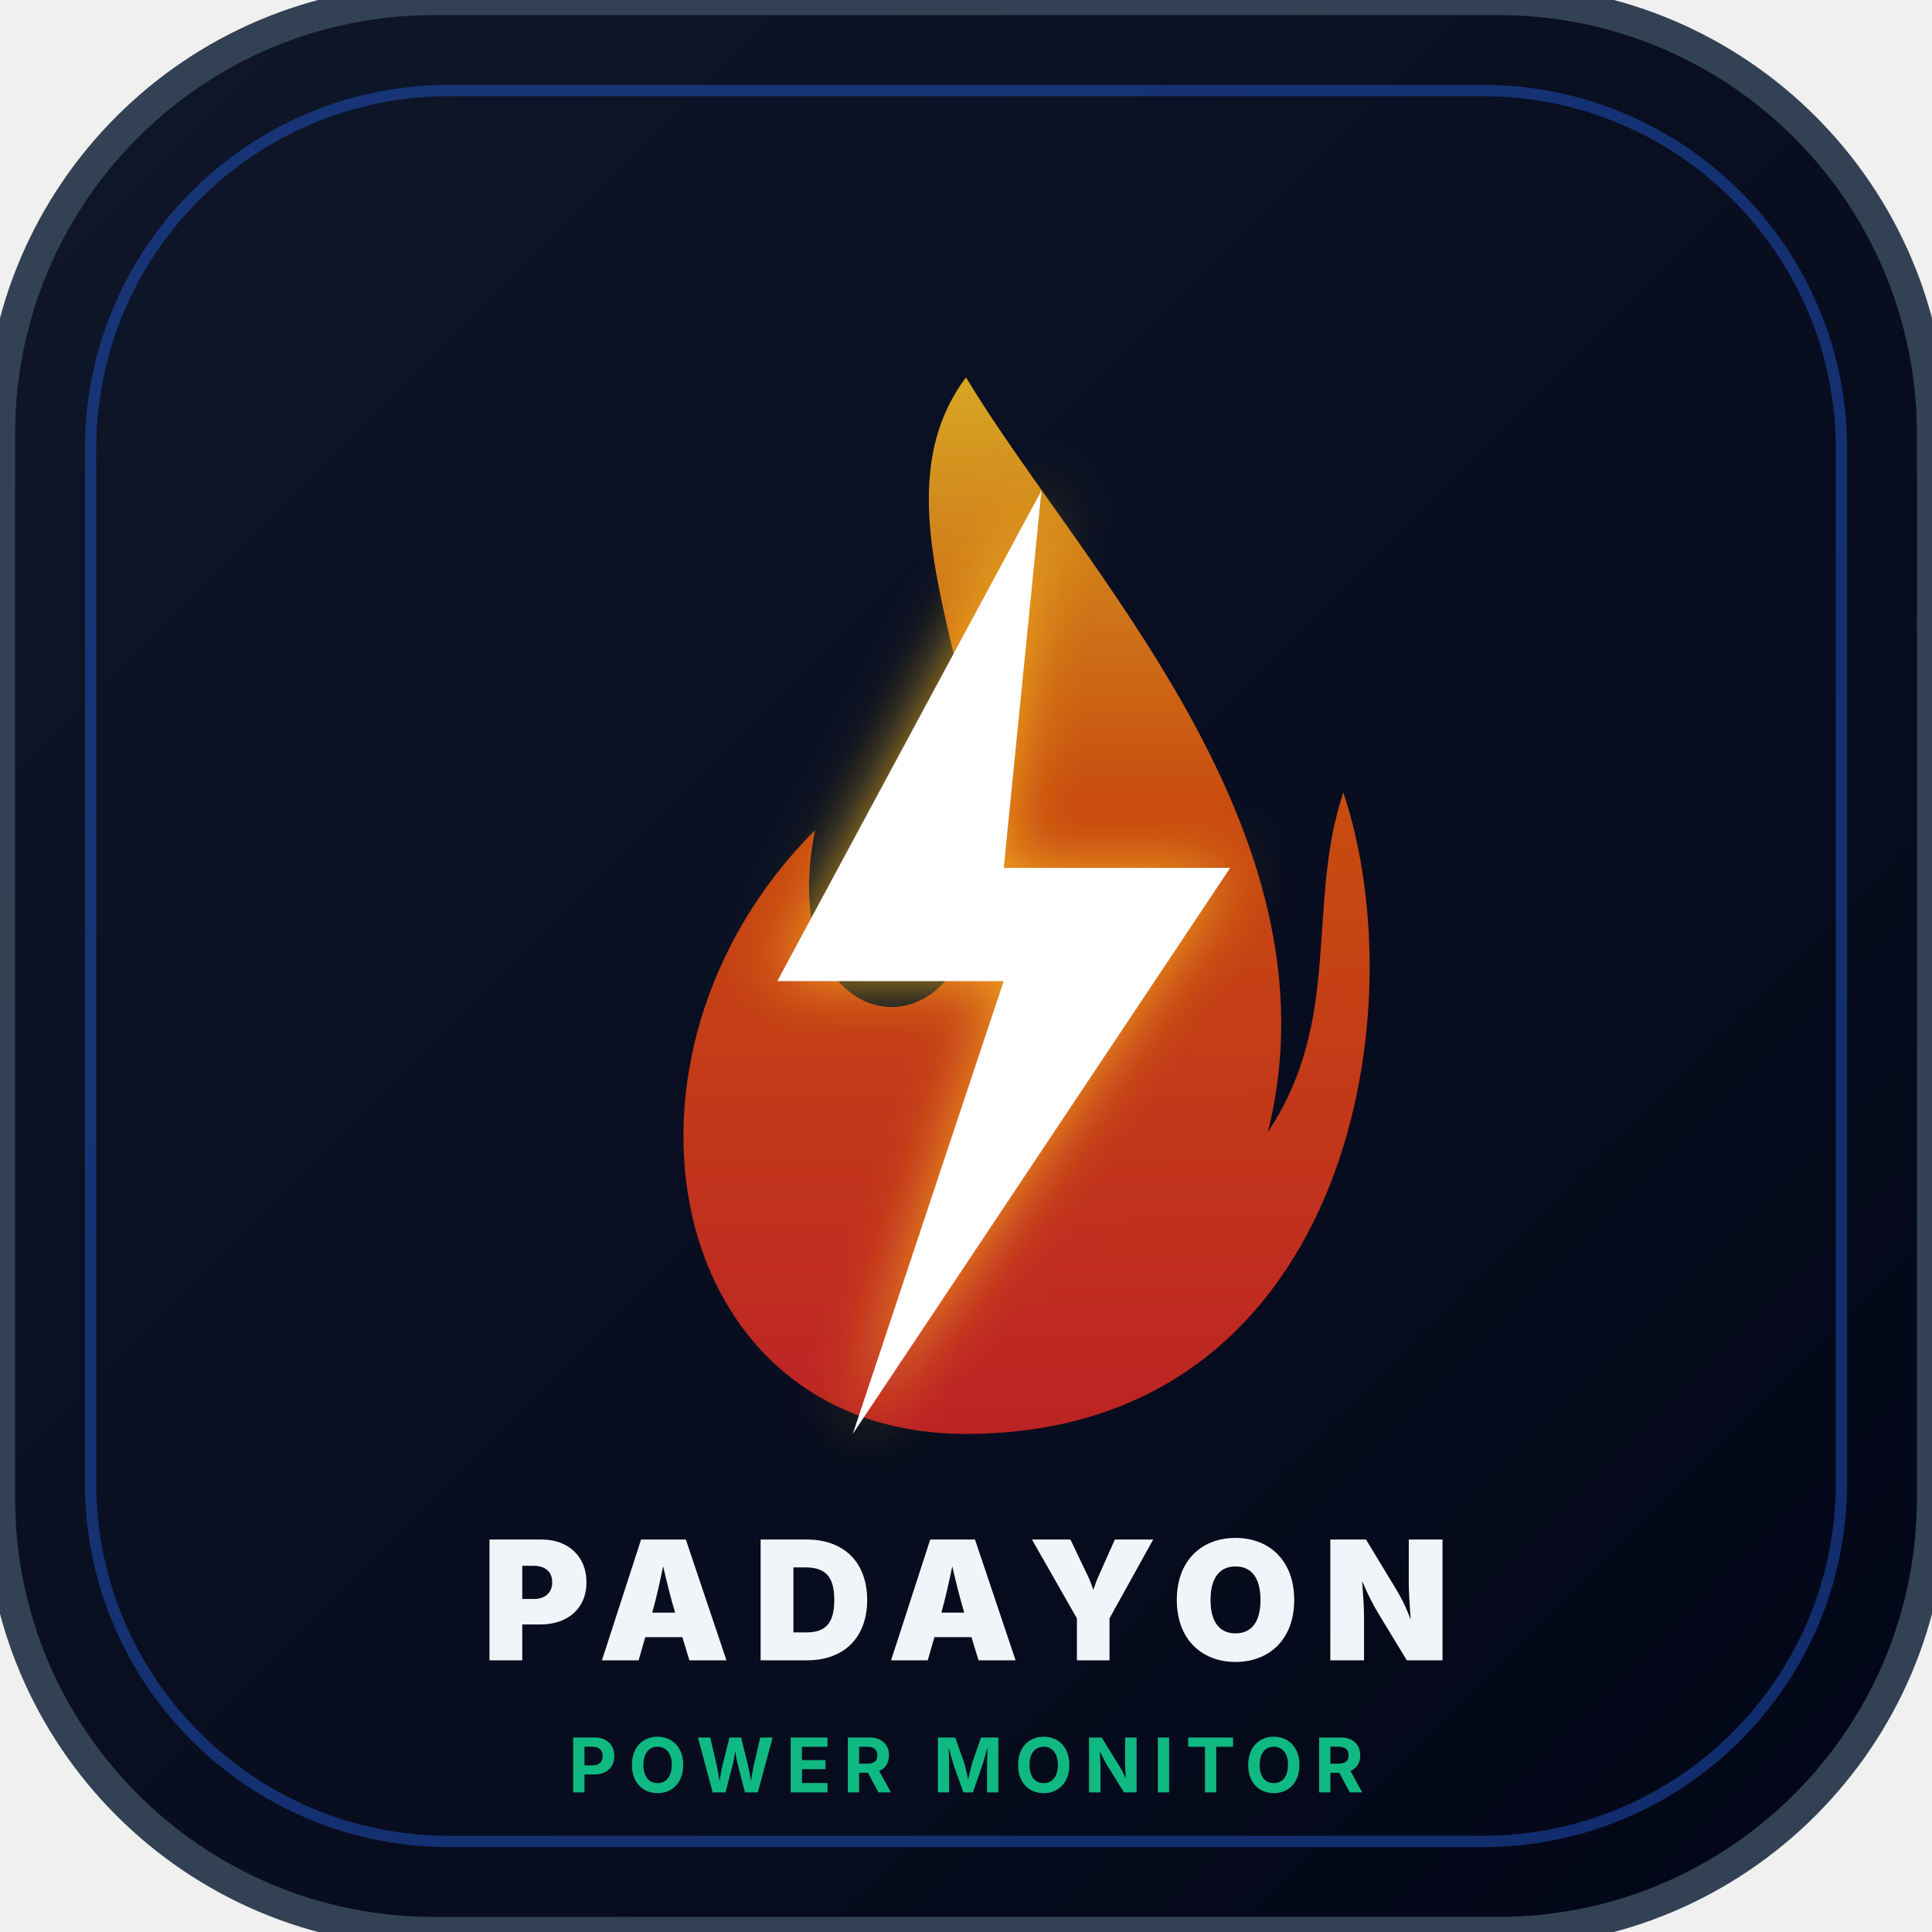
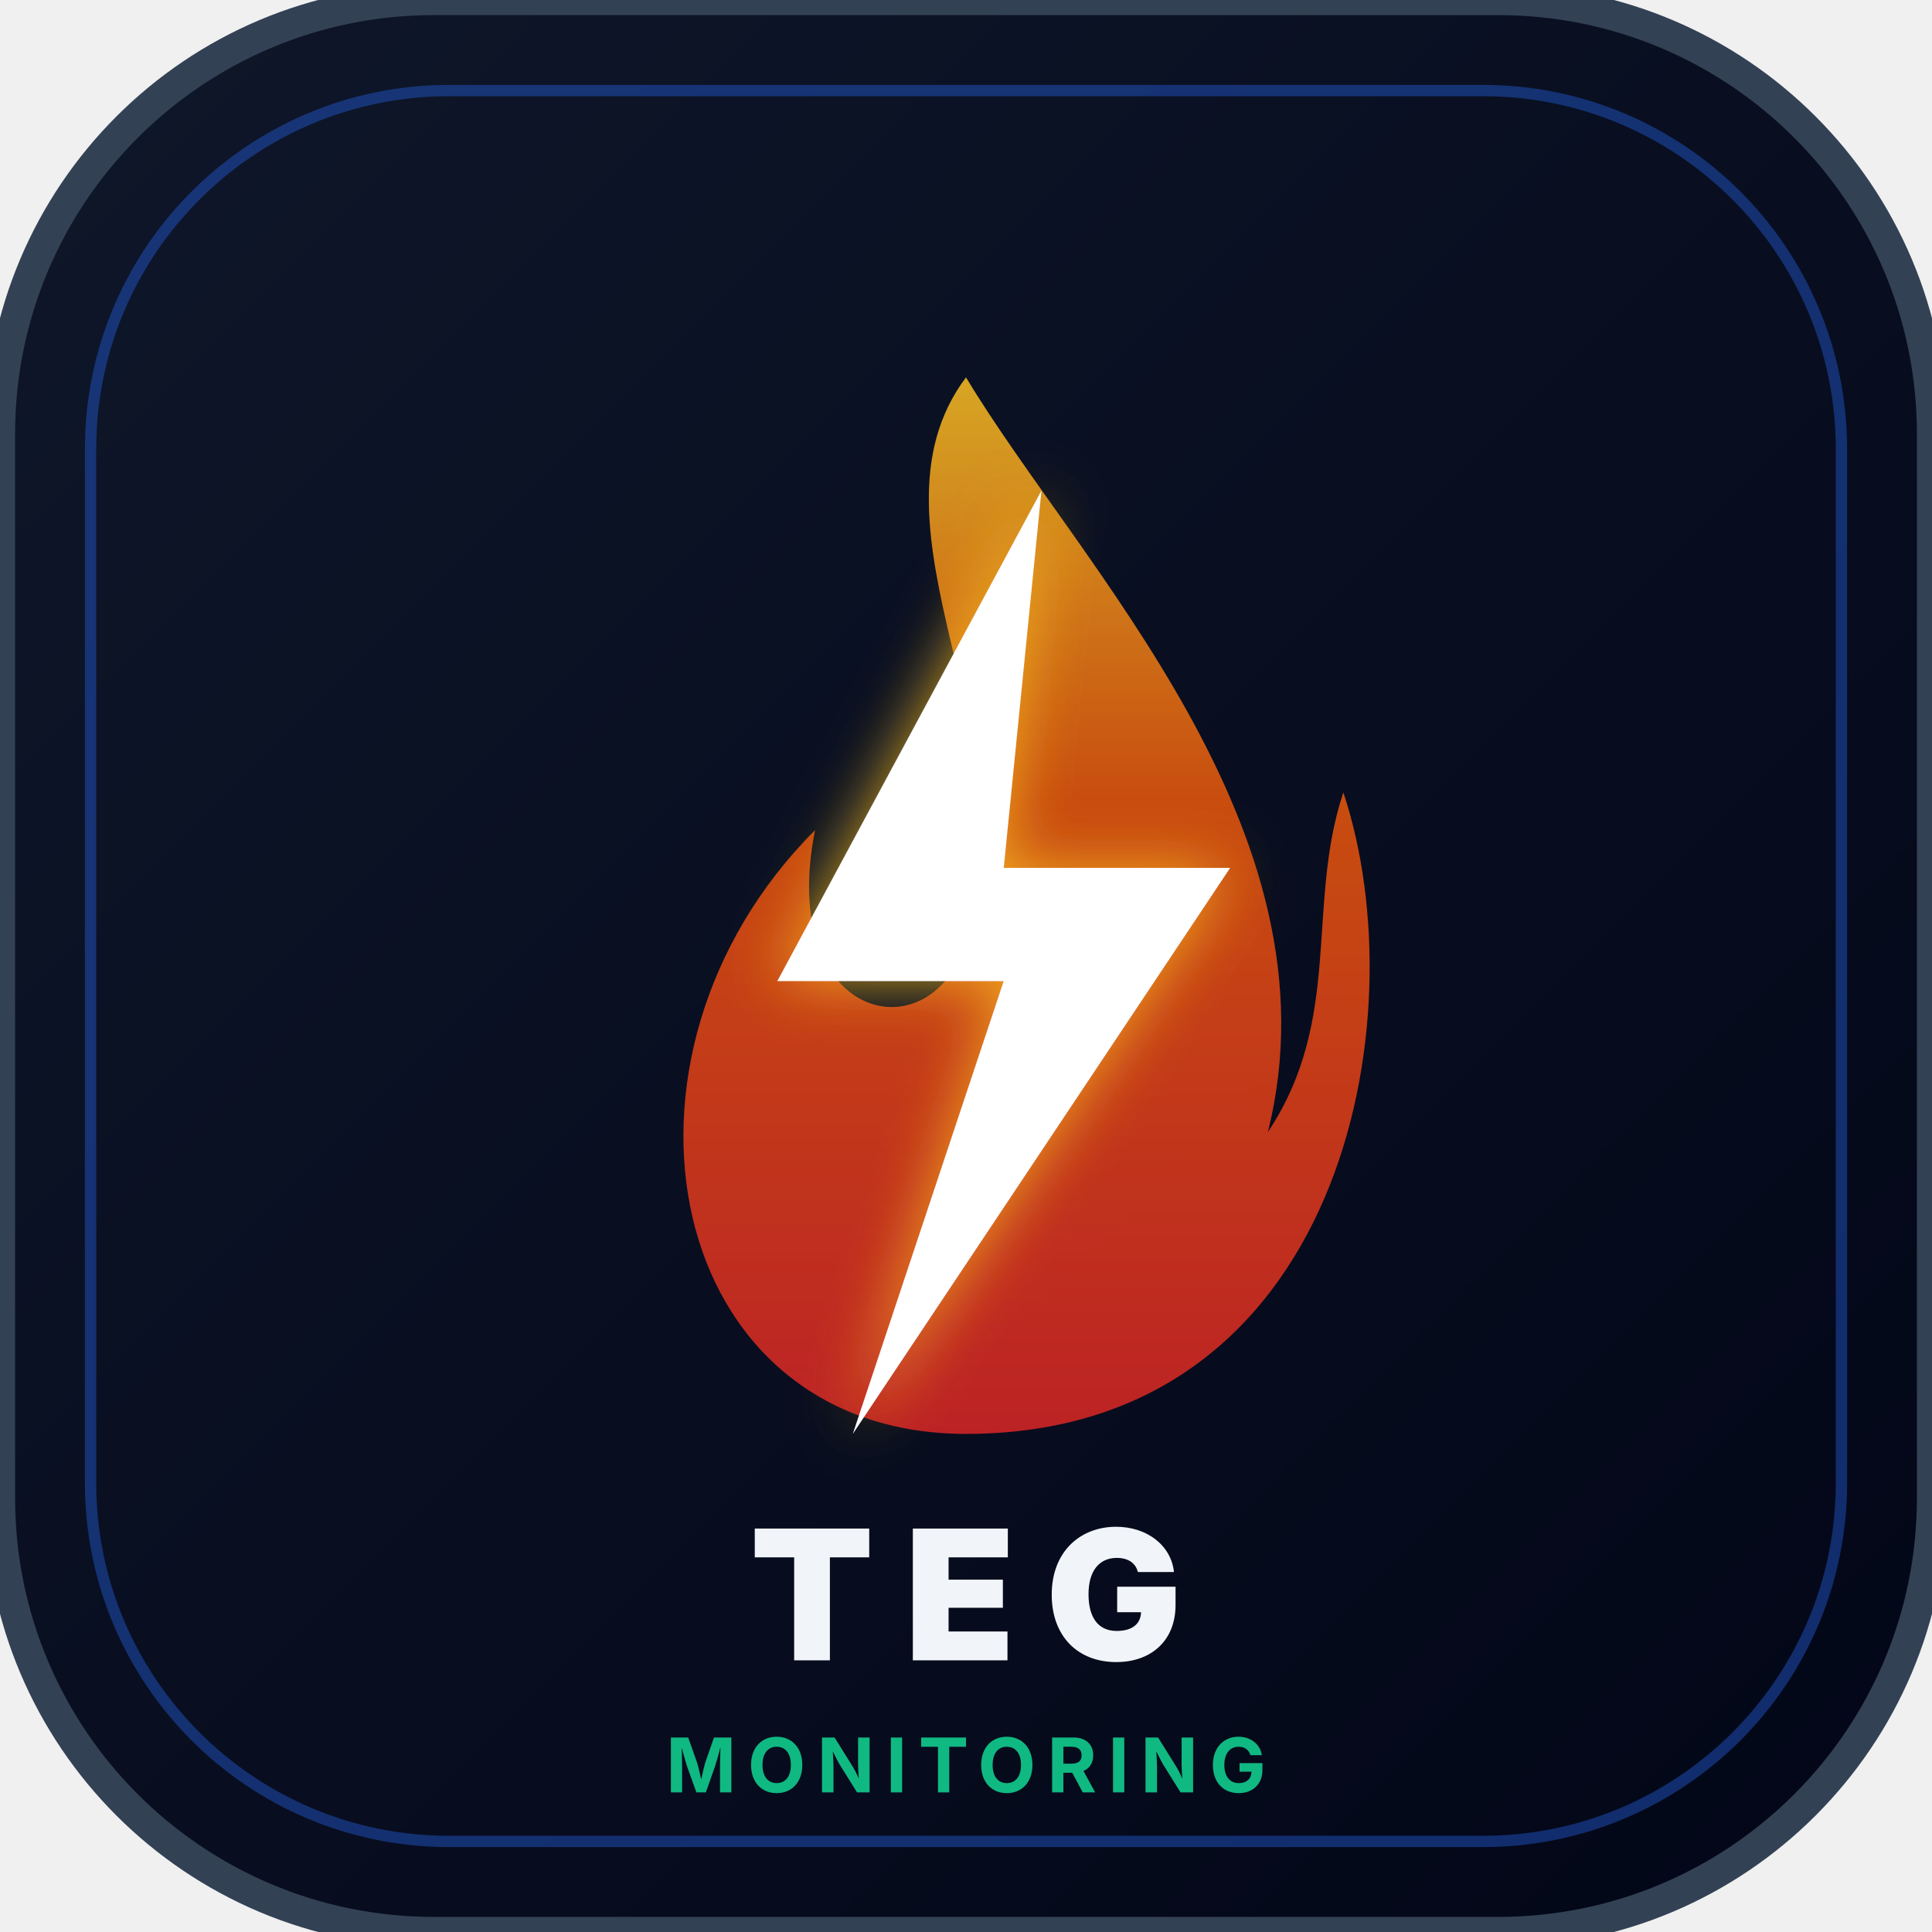
<svg xmlns="http://www.w3.org/2000/svg" viewBox="0 0 512 512" width="512" height="512">
  <defs>
    <linearGradient id="bgGrad" x1="0%" y1="0%" x2="100%" y2="100%">
      <stop offset="0%" stop-color="#0F172A" />
      <stop offset="100%" stop-color="#020617" />
    </linearGradient>
    <linearGradient id="tegGrad" x1="0%" y1="100%" x2="100%" y2="0%">
      <stop offset="0%" stop-color="#EA580C" />
      <stop offset="50%" stop-color="#F59E0B" />
      <stop offset="100%" stop-color="#10B981" />
    </linearGradient>
    <linearGradient id="flameGrad" x1="0%" y1="100%" x2="0%" y2="0%">
      <stop offset="0%" stop-color="#DC2626" />
      <stop offset="60%" stop-color="#EA580C" />
      <stop offset="100%" stop-color="#FBBF24" />
    </linearGradient>
  </defs>
  <rect width="512" height="512" rx="115" fill="url(#bgGrad)" stroke="#334155" stroke-width="8" />
  <rect x="24" y="24" width="464" height="464" rx="95" fill="none" stroke="#2563EB" stroke-width="3" opacity="0.4" />
  <g transform="translate(136, 100)">
    <path d="M 120 280 C 40 280 20 180 80 120 C 70 170 110 180 120 150 C 140 100 90 40 120 0 C 150 50 220 120 200 200 C 220 170 210 140 220 110 C 240 170 220 280 120 280 Z" fill="url(#flameGrad)" opacity="0.85" />
    <path d="M 140 30 L 70 160 L 130 160 L 90 280 L 190 130 L 130 130 Z" fill="#FFFFFF" filter="drop-shadow(0px 0px 8px rgba(251, 191, 36, 0.8))" />
  </g>
-   <text x="256" y="440" font-family="system-ui, -apple-system, sans-serif" font-weight="900" font-size="44" fill="#F1F5F9" letter-spacing="6" text-anchor="middle">PADAYON</text>
-   <text x="256" y="475" font-family="system-ui, -apple-system, sans-serif" font-weight="700" font-size="20" fill="#10B981" letter-spacing="3" text-anchor="middle">POWER MONITOR</text>
+   <text x="256" y="440" font-family="system-ui, -apple-system, sans-serif" font-weight="900" font-size="48" fill="#F1F5F9" letter-spacing="8" text-anchor="middle">TEG</text>
+   <text x="256" y="475" font-family="system-ui, -apple-system, sans-serif" font-weight="700" font-size="20" fill="#10B981" letter-spacing="3" text-anchor="middle">MONITORING</text>
</svg>
